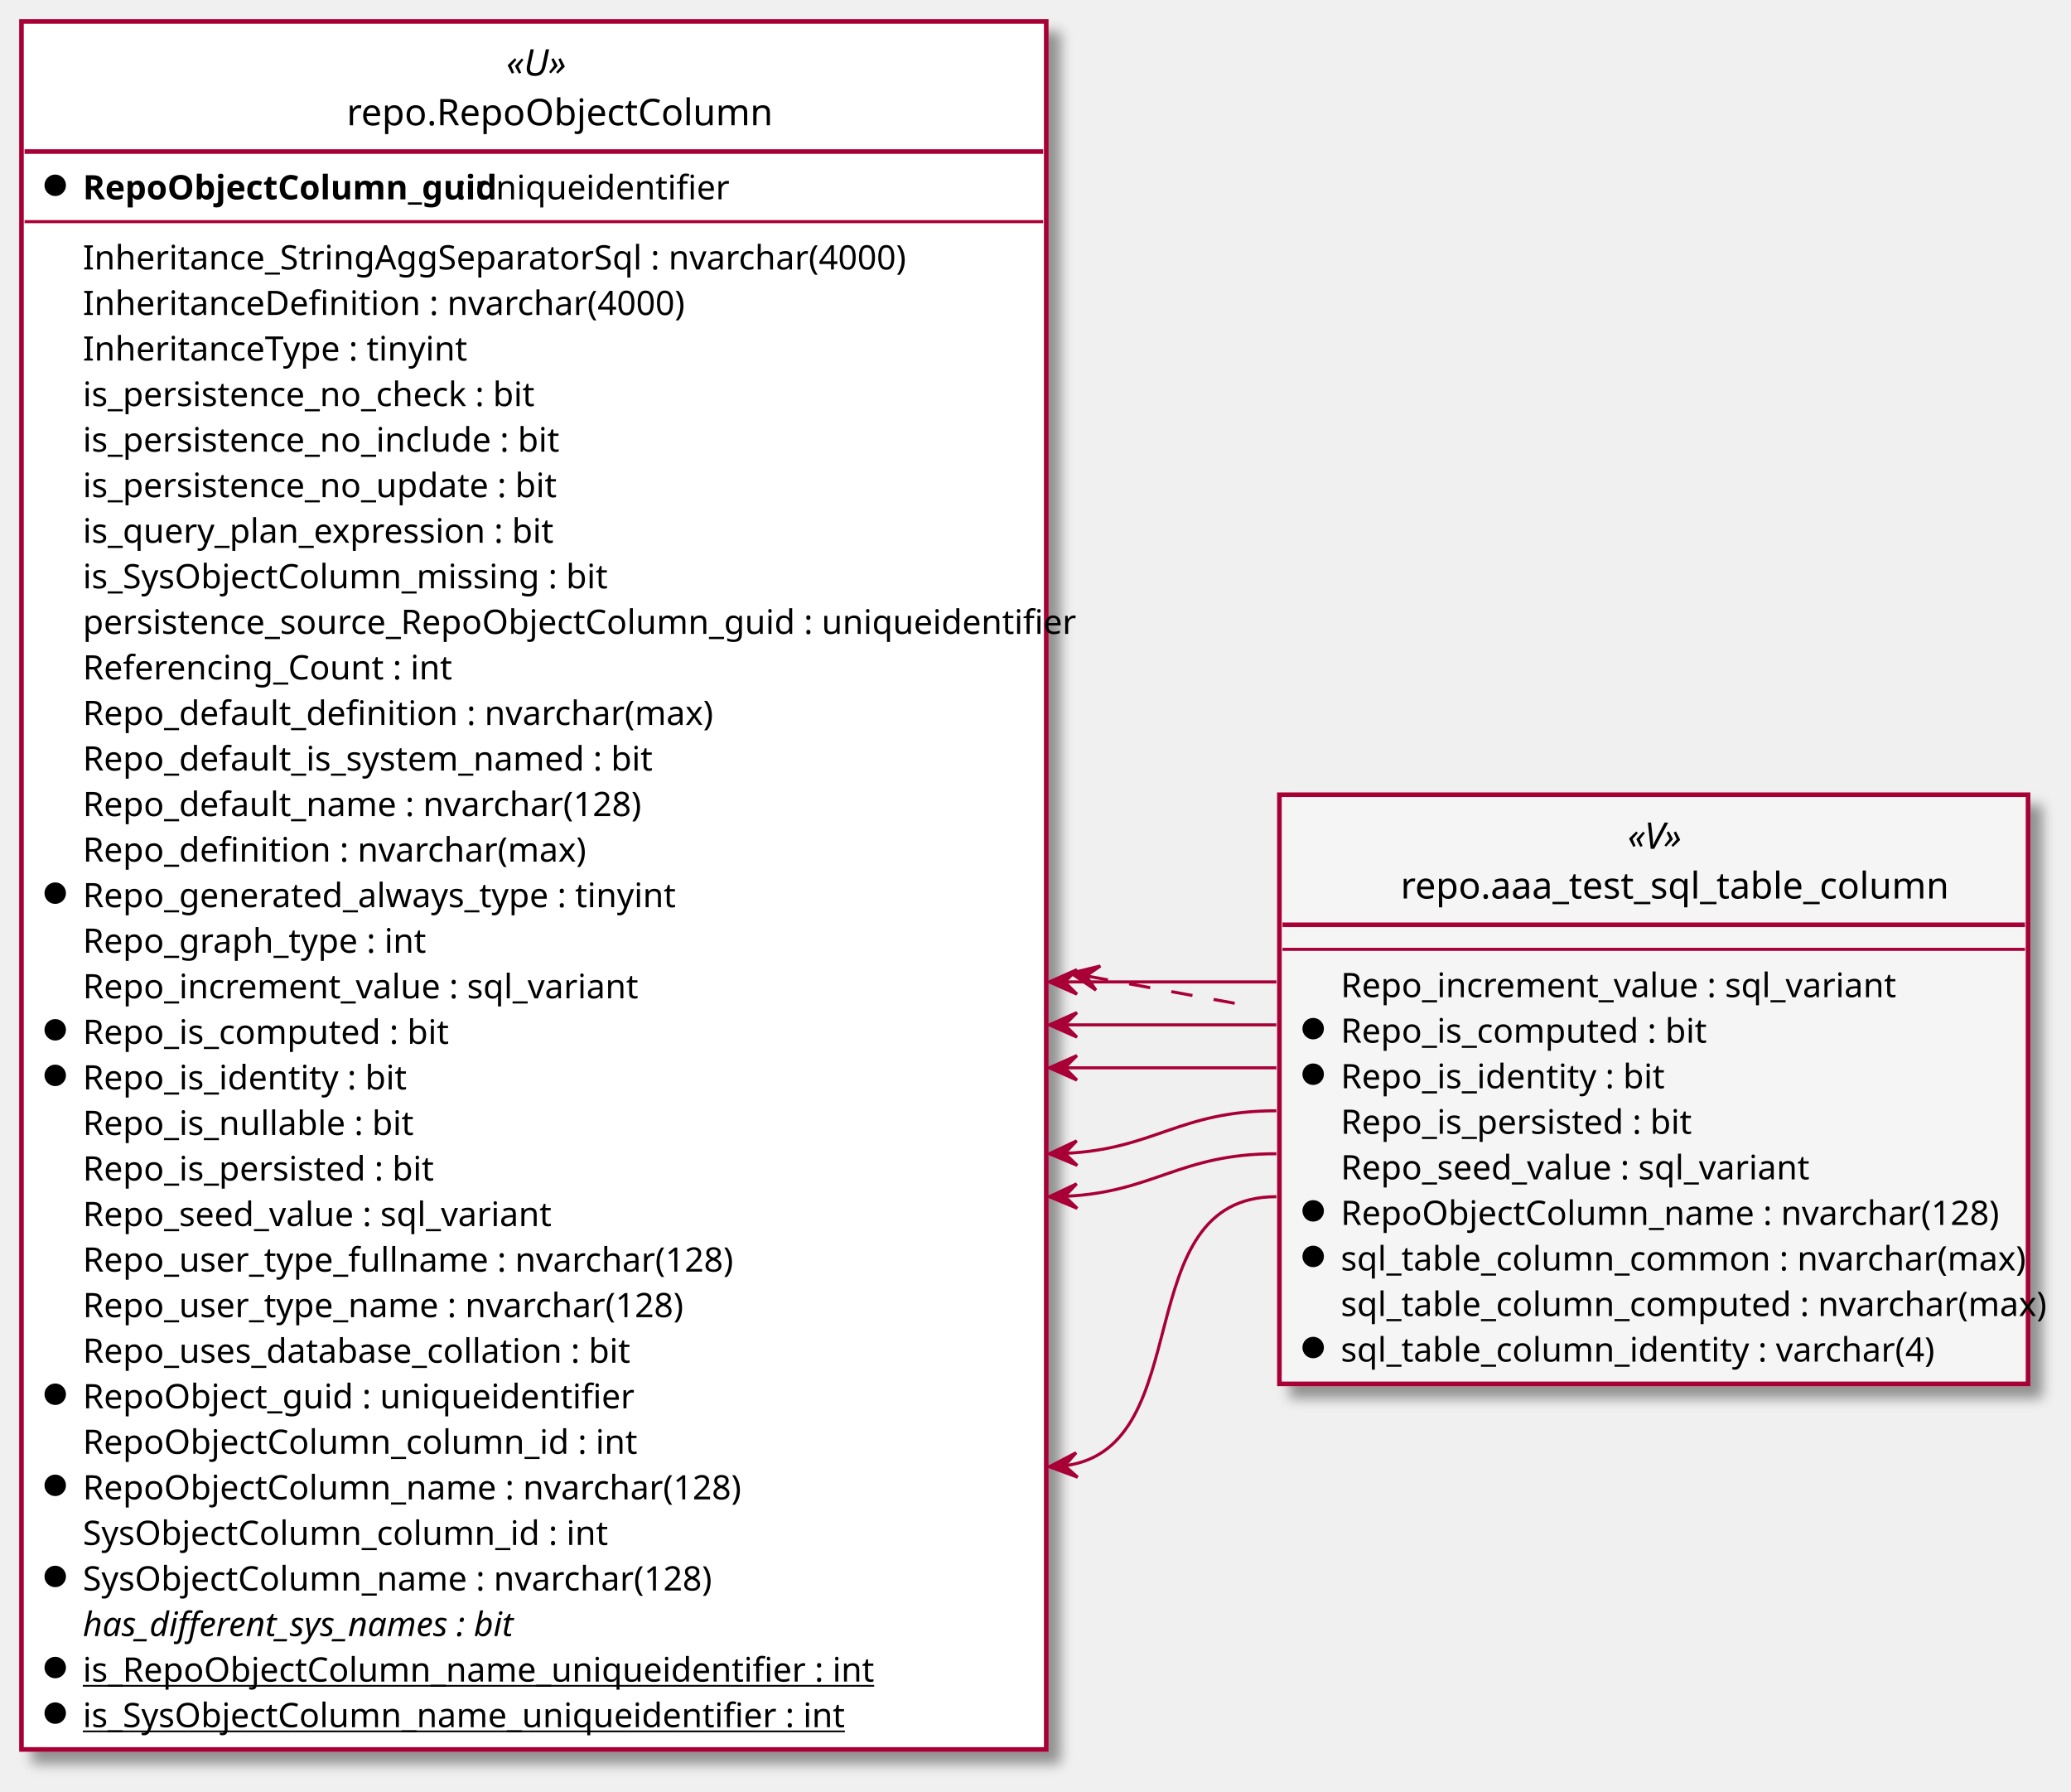
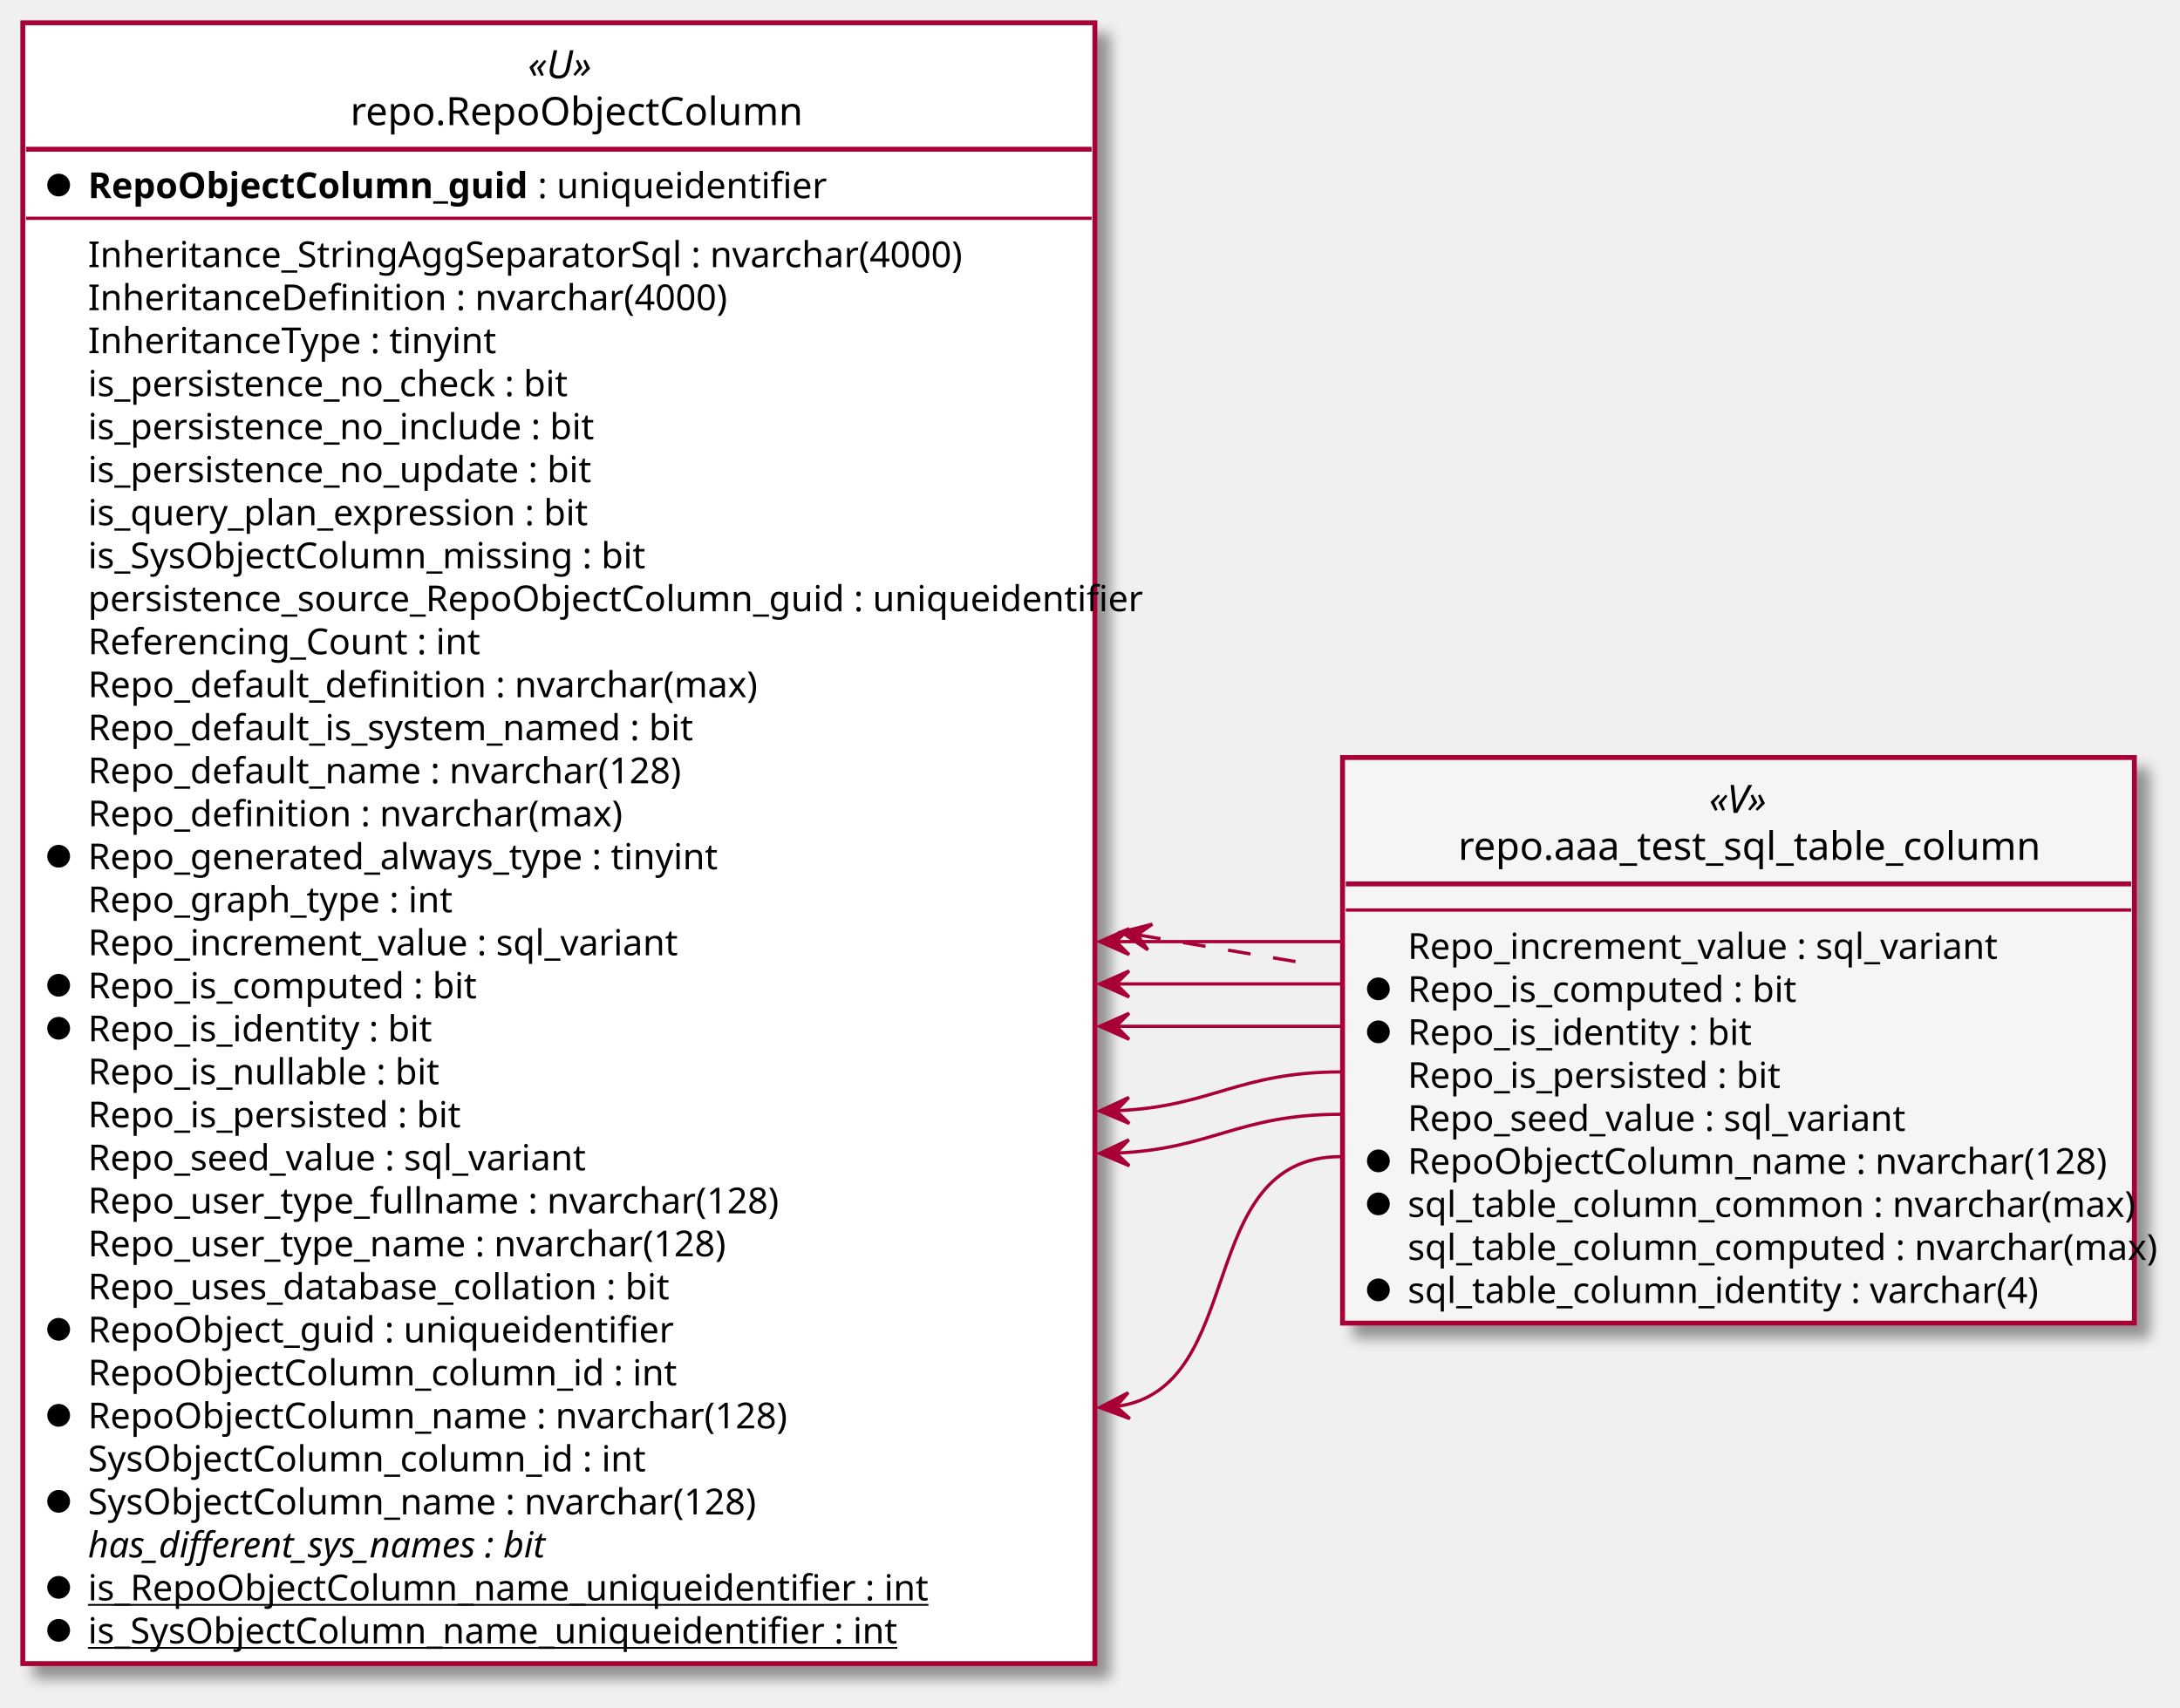
- <svg xmlns="http://www.w3.org/2000/svg" contentScriptType="application/ecmascript" contentStyleType="text/css" height="584px" preserveAspectRatio="none" style="width:675px;height:584px;" version="1.1" viewBox="0 0 675 584" width="675px" zoomAndPan="magnify">
+ <svg xmlns="http://www.w3.org/2000/svg" contentScriptType="application/ecmascript" contentStyleType="text/css" height="524px" preserveAspectRatio="none" style="width:669px;height:524px;" version="1.1" viewBox="0 0 669 524" width="669px" zoomAndPan="magnify">
  <defs>
    <filter height="300%" id="f1hx9k5e1xovr" width="300%" x="-1" y="-1">
      <feGaussianBlur result="blurOut" stdDeviation="2.0" />
      <feColorMatrix in="blurOut" result="blurOut2" type="matrix" values="0 0 0 0 0 0 0 0 0 0 0 0 0 0 0 0 0 0 .4 0" />
      <feOffset dx="4.0" dy="4.0" in="blurOut2" result="blurOut3" />
      <feBlend in="SourceGraphic" in2="blurOut3" mode="normal" />
    </filter>
  </defs>
  <g>
-     <rect codeLine="26" fill="#F5F5F5" filter="url(#f1hx9k5e1xovr)" height="192.002" id="repo.aaa_test_sql_table_column" style="stroke:#A80036;stroke-width:1.5;" width="244" x="417" y="259" />
-     <text fill="#000000" font-family="sans-serif" font-size="12" font-style="italic" lengthAdjust="spacing" textLength="17" x="530.5" y="276.633">«V»</text>
-     <text fill="#000000" font-family="sans-serif" font-size="12" lengthAdjust="spacing" textLength="165" x="456.5" y="292.828">repo.aaa_test_sql_table_column</text>
-     <line style="stroke:#A80036;stroke-width:1.5;" x1="418" x2="660" y1="301.391" y2="301.391" />
-     <line style="stroke:#A80036;stroke-width:1.0;" x1="418" x2="660" y1="309.391" y2="309.391" />
-     <text fill="#000000" font-family="sans-serif" font-size="11" lengthAdjust="spacing" textLength="176" x="437" y="324.971">Repo_increment_value : sql_variant</text>
-     <ellipse cx="428" cy="335.236" fill="#000000" rx="3" ry="3" style="stroke:#000000;stroke-width:1.0;" />
-     <text fill="#000000" font-family="sans-serif" font-size="11" lengthAdjust="spacing" textLength="116" x="437" y="339.816">Repo_is_computed : bit</text>
-     <ellipse cx="428" cy="350.082" fill="#000000" rx="3" ry="3" style="stroke:#000000;stroke-width:1.0;" />
-     <text fill="#000000" font-family="sans-serif" font-size="11" lengthAdjust="spacing" textLength="105" x="437" y="354.662">Repo_is_identity : bit</text>
-     <text fill="#000000" font-family="sans-serif" font-size="11" lengthAdjust="spacing" textLength="115" x="437" y="369.508">Repo_is_persisted : bit</text>
-     <text fill="#000000" font-family="sans-serif" font-size="11" lengthAdjust="spacing" textLength="151" x="437" y="384.353">Repo_seed_value : sql_variant</text>
-     <ellipse cx="428" cy="394.619" fill="#000000" rx="3" ry="3" style="stroke:#000000;stroke-width:1.0;" />
-     <text fill="#000000" font-family="sans-serif" font-size="11" lengthAdjust="spacing" textLength="203" x="437" y="399.199">RepoObjectColumn_name : nvarchar(128)</text>
-     <ellipse cx="428" cy="409.465" fill="#000000" rx="3" ry="3" style="stroke:#000000;stroke-width:1.0;" />
-     <text fill="#000000" font-family="sans-serif" font-size="11" lengthAdjust="spacing" textLength="211" x="437" y="414.045">sql_table_column_common : nvarchar(max)</text>
-     <text fill="#000000" font-family="sans-serif" font-size="11" lengthAdjust="spacing" textLength="218" x="437" y="428.891">sql_table_column_computed : nvarchar(max)</text>
-     <ellipse cx="428" cy="439.156" fill="#000000" rx="3" ry="3" style="stroke:#000000;stroke-width:1.0;" />
-     <text fill="#000000" font-family="sans-serif" font-size="11" lengthAdjust="spacing" textLength="188" x="437" y="443.736">sql_table_column_identity : varchar(4)</text>
-     <rect codeLine="39" fill="#FFFFFF" filter="url(#f1hx9k5e1xovr)" height="563.144" id="repo.RepoObjectColumn" style="stroke:#A80036;stroke-width:1.5;" width="334" x="7" y="7" />
-     <text fill="#000000" font-family="sans-serif" font-size="12" font-style="italic" lengthAdjust="spacing" textLength="18" x="165" y="24.633">«U»</text>
-     <text fill="#000000" font-family="sans-serif" font-size="12" lengthAdjust="spacing" textLength="122" x="113" y="40.828">repo.RepoObjectColumn</text>
-     <line style="stroke:#A80036;stroke-width:1.5;" x1="8" x2="340" y1="49.391" y2="49.391" />
-     <ellipse cx="18" cy="60.391" fill="#000000" rx="3" ry="3" style="stroke:#000000;stroke-width:1.0;" />
-     <text fill="#000000" font-family="sans-serif" font-size="11" font-weight="bold" lengthAdjust="spacing" textLength="119" x="27" y="64.971">RepoObjectColumn_guid</text>
-     <text fill="#000000" font-family="sans-serif" font-size="11" lengthAdjust="spacing" textLength="83" x="149" y="64.971">: uniqueidentifier</text>
-     <line style="stroke:#A80036;stroke-width:1.0;" x1="8" x2="340" y1="72.236" y2="72.236" />
-     <text fill="#000000" font-family="sans-serif" font-size="11" lengthAdjust="spacing" textLength="259" x="27" y="87.816">Inheritance_StringAggSeparatorSql : nvarchar(4000)</text>
-     <text fill="#000000" font-family="sans-serif" font-size="11" lengthAdjust="spacing" textLength="187" x="27" y="102.662">InheritanceDefinition : nvarchar(4000)</text>
-     <text fill="#000000" font-family="sans-serif" font-size="11" lengthAdjust="spacing" textLength="118" x="27" y="117.508">InheritanceType : tinyint</text>
-     <text fill="#000000" font-family="sans-serif" font-size="11" lengthAdjust="spacing" textLength="147" x="27" y="132.353">is_persistence_no_check : bit</text>
-     <text fill="#000000" font-family="sans-serif" font-size="11" lengthAdjust="spacing" textLength="154" x="27" y="147.199">is_persistence_no_include : bit</text>
-     <text fill="#000000" font-family="sans-serif" font-size="11" lengthAdjust="spacing" textLength="153" x="27" y="162.045">is_persistence_no_update : bit</text>
-     <text fill="#000000" font-family="sans-serif" font-size="11" lengthAdjust="spacing" textLength="151" x="27" y="176.891">is_query_plan_expression : bit</text>
-     <text fill="#000000" font-family="sans-serif" font-size="11" lengthAdjust="spacing" textLength="167" x="27" y="191.736">is_SysObjectColumn_missing : bit</text>
-     <text fill="#000000" font-family="sans-serif" font-size="11" lengthAdjust="spacing" textLength="308" x="27" y="206.582">persistence_source_RepoObjectColumn_guid : uniqueidentifier</text>
-     <text fill="#000000" font-family="sans-serif" font-size="11" lengthAdjust="spacing" textLength="115" x="27" y="221.428">Referencing_Count : int</text>
-     <text fill="#000000" font-family="sans-serif" font-size="11" lengthAdjust="spacing" textLength="194" x="27" y="236.273">Repo_default_definition : nvarchar(max)</text>
-     <text fill="#000000" font-family="sans-serif" font-size="11" lengthAdjust="spacing" textLength="183" x="27" y="251.119">Repo_default_is_system_named : bit</text>
-     <text fill="#000000" font-family="sans-serif" font-size="11" lengthAdjust="spacing" textLength="176" x="27" y="265.965">Repo_default_name : nvarchar(128)</text>
-     <text fill="#000000" font-family="sans-serif" font-size="11" lengthAdjust="spacing" textLength="154" x="27" y="280.81">Repo_definition : nvarchar(max)</text>
-     <ellipse cx="18" cy="291.076" fill="#000000" rx="3" ry="3" style="stroke:#000000;stroke-width:1.0;" />
-     <text fill="#000000" font-family="sans-serif" font-size="11" lengthAdjust="spacing" textLength="187" x="27" y="295.656">Repo_generated_always_type : tinyint</text>
-     <text fill="#000000" font-family="sans-serif" font-size="11" lengthAdjust="spacing" textLength="108" x="27" y="310.502">Repo_graph_type : int</text>
-     <text fill="#000000" font-family="sans-serif" font-size="11" lengthAdjust="spacing" textLength="176" x="27" y="325.348">Repo_increment_value : sql_variant</text>
-     <ellipse cx="18" cy="335.613" fill="#000000" rx="3" ry="3" style="stroke:#000000;stroke-width:1.0;" />
-     <text fill="#000000" font-family="sans-serif" font-size="11" lengthAdjust="spacing" textLength="116" x="27" y="340.193">Repo_is_computed : bit</text>
-     <ellipse cx="18" cy="350.459" fill="#000000" rx="3" ry="3" style="stroke:#000000;stroke-width:1.0;" />
-     <text fill="#000000" font-family="sans-serif" font-size="11" lengthAdjust="spacing" textLength="105" x="27" y="355.039">Repo_is_identity : bit</text>
-     <text fill="#000000" font-family="sans-serif" font-size="11" lengthAdjust="spacing" textLength="107" x="27" y="369.885">Repo_is_nullable : bit</text>
-     <text fill="#000000" font-family="sans-serif" font-size="11" lengthAdjust="spacing" textLength="115" x="27" y="384.731">Repo_is_persisted : bit</text>
-     <text fill="#000000" font-family="sans-serif" font-size="11" lengthAdjust="spacing" textLength="151" x="27" y="399.576">Repo_seed_value : sql_variant</text>
-     <text fill="#000000" font-family="sans-serif" font-size="11" lengthAdjust="spacing" textLength="206" x="27" y="414.422">Repo_user_type_fullname : nvarchar(128)</text>
-     <text fill="#000000" font-family="sans-serif" font-size="11" lengthAdjust="spacing" textLength="191" x="27" y="429.268">Repo_user_type_name : nvarchar(128)</text>
-     <text fill="#000000" font-family="sans-serif" font-size="11" lengthAdjust="spacing" textLength="177" x="27" y="444.113">Repo_uses_database_collation : bit</text>
-     <ellipse cx="18" cy="454.379" fill="#000000" rx="3" ry="3" style="stroke:#000000;stroke-width:1.0;" />
-     <text fill="#000000" font-family="sans-serif" font-size="11" lengthAdjust="spacing" textLength="168" x="27" y="458.959">RepoObject_guid : uniqueidentifier</text>
-     <text fill="#000000" font-family="sans-serif" font-size="11" lengthAdjust="spacing" textLength="170" x="27" y="473.805">RepoObjectColumn_column_id : int</text>
-     <ellipse cx="18" cy="484.07" fill="#000000" rx="3" ry="3" style="stroke:#000000;stroke-width:1.0;" />
-     <text fill="#000000" font-family="sans-serif" font-size="11" lengthAdjust="spacing" textLength="203" x="27" y="488.65">RepoObjectColumn_name : nvarchar(128)</text>
-     <text fill="#000000" font-family="sans-serif" font-size="11" lengthAdjust="spacing" textLength="163" x="27" y="503.496">SysObjectColumn_column_id : int</text>
-     <ellipse cx="18" cy="513.762" fill="#000000" rx="3" ry="3" style="stroke:#000000;stroke-width:1.0;" />
-     <text fill="#000000" font-family="sans-serif" font-size="11" lengthAdjust="spacing" textLength="196" x="27" y="518.342">SysObjectColumn_name : nvarchar(128)</text>
-     <text fill="#000000" font-family="sans-serif" font-size="11" font-style="italic" lengthAdjust="spacing" textLength="149" x="27" y="533.188">has_different_sys_names : bit</text>
-     <ellipse cx="18" cy="543.453" fill="#000000" rx="3" ry="3" style="stroke:#000000;stroke-width:1.0;" />
-     <text fill="#000000" font-family="sans-serif" font-size="11" lengthAdjust="spacing" text-decoration="underline" textLength="245" x="27" y="548.033">is_RepoObjectColumn_name_uniqueidentifier : int</text>
-     <ellipse cx="18" cy="558.299" fill="#000000" rx="3" ry="3" style="stroke:#000000;stroke-width:1.0;" />
-     <text fill="#000000" font-family="sans-serif" font-size="11" lengthAdjust="spacing" text-decoration="underline" textLength="238" x="27" y="562.879">is_SysObjectColumn_name_uniqueidentifier : int</text>
-     <path codeLine="77" d="M354.24,318.08 C372.63,321.48 391.06,324.88 408.75,328.14 " fill="none" id="repo.RepoObjectColumn-backto-repo.aaa_test_sql_table_column" style="stroke:#A80036;stroke-width:1.0;stroke-dasharray:7.0,7.0;" />
-     <polygon fill="#A80036" points="349.06,317.13,357.192,322.686,353.978,318.031,358.633,314.817,349.06,317.13" style="stroke:#A80036;stroke-width:1.0;" />
-     <path codeLine="78" d="M347.18,320 C375.86,320 384.91,320 416,320 " fill="none" id="repo.RepoObjectColumn-backto-repo.aaa_test_sql_table_column-1" style="stroke:#A80036;stroke-width:1.0;" />
-     <polygon fill="#A80036" points="342,320,351,324,347,320,351,316,342,320" style="stroke:#A80036;stroke-width:1.0;" />
-     <path codeLine="79" d="M347.18,334 C375.86,334 384.91,334 416,334 " fill="none" id="repo.RepoObjectColumn-backto-repo.aaa_test_sql_table_column-2" style="stroke:#A80036;stroke-width:1.0;" />
-     <polygon fill="#A80036" points="342,334,351,338,347,334,351,330,342,334" style="stroke:#A80036;stroke-width:1.0;" />
-     <path codeLine="80" d="M347.18,348 C375.86,348 384.91,348 416,348 " fill="none" id="repo.RepoObjectColumn-backto-repo.aaa_test_sql_table_column-3" style="stroke:#A80036;stroke-width:1.0;" />
-     <polygon fill="#A80036" points="342,348,351,352,347,348,351,344,342,348" style="stroke:#A80036;stroke-width:1.0;" />
-     <path codeLine="81" d="M347.26,375.88 C376.32,374.51 384.36,362 416,362 " fill="none" id="repo.RepoObjectColumn-backto-repo.aaa_test_sql_table_column-4" style="stroke:#A80036;stroke-width:1.0;" />
-     <polygon fill="#A80036" points="342,376,351.089,379.793,346.999,375.885,350.906,371.795,342,376" style="stroke:#A80036;stroke-width:1.0;" />
-     <path codeLine="82" d="M347.26,389.88 C376.32,388.51 384.36,376 416,376 " fill="none" id="repo.RepoObjectColumn-backto-repo.aaa_test_sql_table_column-5" style="stroke:#A80036;stroke-width:1.0;" />
-     <polygon fill="#A80036" points="342,390,351.089,393.793,346.999,389.885,350.906,385.795,342,390" style="stroke:#A80036;stroke-width:1.0;" />
-     <path codeLine="83" d="M347.1,477.68 C391.22,471.92 366.7,390 416,390 " fill="none" id="repo.RepoObjectColumn-backto-repo.aaa_test_sql_table_column-6" style="stroke:#A80036;stroke-width:1.0;" />
-     <polygon fill="#A80036" points="342,478,351.234,481.426,346.99,477.685,350.731,473.442,342,478" style="stroke:#A80036;stroke-width:1.0;" />
+     <rect codeLine="26" fill="#F5F5F5" filter="url(#f1hx9k5e1xovr)" height="173.599" id="repo.aaa_test_sql_table_column" style="stroke:#A80036;stroke-width:1.5;" width="243" x="412" y="232.5" />
+     <text fill="#000000" font-family="sans-serif" font-size="12" font-style="italic" lengthAdjust="spacing" textLength="18" x="524.5" y="249.5">«V»</text>
+     <text fill="#000000" font-family="sans-serif" font-size="12" lengthAdjust="spacing" textLength="172" x="447.5" y="263.9">repo.aaa_test_sql_table_column</text>
+     <line style="stroke:#A80036;stroke-width:1.5;" x1="413" x2="654" y1="271.3" y2="271.3" />
+     <line style="stroke:#A80036;stroke-width:1.0;" x1="413" x2="654" y1="279.3" y2="279.3" />
+     <text fill="#000000" font-family="sans-serif" font-size="11" lengthAdjust="spacing" textLength="171" x="432" y="294.3">Repo_increment_value : sql_variant</text>
+     <ellipse cx="423" cy="303.5" fill="#000000" rx="3" ry="3" style="stroke:#000000;stroke-width:1.0;" />
+     <text fill="#000000" font-family="sans-serif" font-size="11" lengthAdjust="spacing" textLength="113" x="432" y="307.5">Repo_is_computed : bit</text>
+     <ellipse cx="423" cy="316.7" fill="#000000" rx="3" ry="3" style="stroke:#000000;stroke-width:1.0;" />
+     <text fill="#000000" font-family="sans-serif" font-size="11" lengthAdjust="spacing" textLength="98" x="432" y="320.7">Repo_is_identity : bit</text>
+     <text fill="#000000" font-family="sans-serif" font-size="11" lengthAdjust="spacing" textLength="108" x="432" y="333.9">Repo_is_persisted : bit</text>
+     <text fill="#000000" font-family="sans-serif" font-size="11" lengthAdjust="spacing" textLength="146" x="432" y="347.1">Repo_seed_value : sql_variant</text>
+     <ellipse cx="423" cy="356.3" fill="#000000" rx="3" ry="3" style="stroke:#000000;stroke-width:1.0;" />
+     <text fill="#000000" font-family="sans-serif" font-size="11" lengthAdjust="spacing" textLength="207" x="432" y="360.3">RepoObjectColumn_name : nvarchar(128)</text>
+     <ellipse cx="423" cy="369.5" fill="#000000" rx="3" ry="3" style="stroke:#000000;stroke-width:1.0;" />
+     <text fill="#000000" font-family="sans-serif" font-size="11" lengthAdjust="spacing" textLength="211" x="432" y="373.5">sql_table_column_common : nvarchar(max)</text>
+     <text fill="#000000" font-family="sans-serif" font-size="11" lengthAdjust="spacing" textLength="217" x="432" y="386.699">sql_table_column_computed : nvarchar(max)</text>
+     <ellipse cx="423" cy="395.899" fill="#000000" rx="3" ry="3" style="stroke:#000000;stroke-width:1.0;" />
+     <text fill="#000000" font-family="sans-serif" font-size="11" lengthAdjust="spacing" textLength="182" x="432" y="399.899">sql_table_column_identity : varchar(4)</text>
+     <rect codeLine="39" fill="#FFFFFF" filter="url(#f1hx9k5e1xovr)" height="503.597" id="repo.RepoObjectColumn" style="stroke:#A80036;stroke-width:1.5;" width="329" x="7" y="7" />
+     <text fill="#000000" font-family="sans-serif" font-size="12" font-style="italic" lengthAdjust="spacing" textLength="19" x="162" y="24">«U»</text>
+     <text fill="#000000" font-family="sans-serif" font-size="12" lengthAdjust="spacing" textLength="128" x="107.5" y="38.4">repo.RepoObjectColumn</text>
+     <line style="stroke:#A80036;stroke-width:1.5;" x1="8" x2="335" y1="45.8" y2="45.8" />
+     <ellipse cx="18" cy="56.8" fill="#000000" rx="3" ry="3" style="stroke:#000000;stroke-width:1.0;" />
+     <text fill="#000000" font-family="sans-serif" font-size="11" font-weight="bold" lengthAdjust="spacing" textLength="135" x="27" y="60.8">RepoObjectColumn_guid</text>
+     <text fill="#000000" font-family="sans-serif" font-size="11" lengthAdjust="spacing" textLength="78" x="165" y="60.8">: uniqueidentifier</text>
+     <line style="stroke:#A80036;stroke-width:1.0;" x1="8" x2="335" y1="67" y2="67" />
+     <text fill="#000000" font-family="sans-serif" font-size="11" lengthAdjust="spacing" textLength="254" x="27" y="82">Inheritance_StringAggSeparatorSql : nvarchar(4000)</text>
+     <text fill="#000000" font-family="sans-serif" font-size="11" lengthAdjust="spacing" textLength="182" x="27" y="95.2">InheritanceDefinition : nvarchar(4000)</text>
+     <text fill="#000000" font-family="sans-serif" font-size="11" lengthAdjust="spacing" textLength="114" x="27" y="108.4">InheritanceType : tinyint</text>
+     <text fill="#000000" font-family="sans-serif" font-size="11" lengthAdjust="spacing" textLength="142" x="27" y="121.6">is_persistence_no_check : bit</text>
+     <text fill="#000000" font-family="sans-serif" font-size="11" lengthAdjust="spacing" textLength="146" x="27" y="134.8">is_persistence_no_include : bit</text>
+     <text fill="#000000" font-family="sans-serif" font-size="11" lengthAdjust="spacing" textLength="145" x="27" y="148">is_persistence_no_update : bit</text>
+     <text fill="#000000" font-family="sans-serif" font-size="11" lengthAdjust="spacing" textLength="143" x="27" y="161.199">is_query_plan_expression : bit</text>
+     <text fill="#000000" font-family="sans-serif" font-size="11" lengthAdjust="spacing" textLength="161" x="27" y="174.399">is_SysObjectColumn_missing : bit</text>
+     <text fill="#000000" font-family="sans-serif" font-size="11" lengthAdjust="spacing" textLength="303" x="27" y="187.599">persistence_source_RepoObjectColumn_guid : uniqueidentifier</text>
+     <text fill="#000000" font-family="sans-serif" font-size="11" lengthAdjust="spacing" textLength="114" x="27" y="200.799">Referencing_Count : int</text>
+     <text fill="#000000" font-family="sans-serif" font-size="11" lengthAdjust="spacing" textLength="192" x="27" y="213.999">Repo_default_definition : nvarchar(max)</text>
+     <text fill="#000000" font-family="sans-serif" font-size="11" lengthAdjust="spacing" textLength="175" x="27" y="227.199">Repo_default_is_system_named : bit</text>
+     <text fill="#000000" font-family="sans-serif" font-size="11" lengthAdjust="spacing" textLength="175" x="27" y="240.399">Repo_default_name : nvarchar(128)</text>
+     <text fill="#000000" font-family="sans-serif" font-size="11" lengthAdjust="spacing" textLength="154" x="27" y="253.599">Repo_definition : nvarchar(max)</text>
+     <ellipse cx="18" cy="262.799" fill="#000000" rx="3" ry="3" style="stroke:#000000;stroke-width:1.0;" />
+     <text fill="#000000" font-family="sans-serif" font-size="11" lengthAdjust="spacing" textLength="181" x="27" y="266.799">Repo_generated_always_type : tinyint</text>
+     <text fill="#000000" font-family="sans-serif" font-size="11" lengthAdjust="spacing" textLength="106" x="27" y="279.998">Repo_graph_type : int</text>
+     <text fill="#000000" font-family="sans-serif" font-size="11" lengthAdjust="spacing" textLength="171" x="27" y="293.198">Repo_increment_value : sql_variant</text>
+     <ellipse cx="18" cy="302.398" fill="#000000" rx="3" ry="3" style="stroke:#000000;stroke-width:1.0;" />
+     <text fill="#000000" font-family="sans-serif" font-size="11" lengthAdjust="spacing" textLength="113" x="27" y="306.398">Repo_is_computed : bit</text>
+     <ellipse cx="18" cy="315.598" fill="#000000" rx="3" ry="3" style="stroke:#000000;stroke-width:1.0;" />
+     <text fill="#000000" font-family="sans-serif" font-size="11" lengthAdjust="spacing" textLength="98" x="27" y="319.598">Repo_is_identity : bit</text>
+     <text fill="#000000" font-family="sans-serif" font-size="11" lengthAdjust="spacing" textLength="101" x="27" y="332.798">Repo_is_nullable : bit</text>
+     <text fill="#000000" font-family="sans-serif" font-size="11" lengthAdjust="spacing" textLength="108" x="27" y="345.998">Repo_is_persisted : bit</text>
+     <text fill="#000000" font-family="sans-serif" font-size="11" lengthAdjust="spacing" textLength="146" x="27" y="359.198">Repo_seed_value : sql_variant</text>
+     <text fill="#000000" font-family="sans-serif" font-size="11" lengthAdjust="spacing" textLength="203" x="27" y="372.398">Repo_user_type_fullname : nvarchar(128)</text>
+     <text fill="#000000" font-family="sans-serif" font-size="11" lengthAdjust="spacing" textLength="190" x="27" y="385.598">Repo_user_type_name : nvarchar(128)</text>
+     <text fill="#000000" font-family="sans-serif" font-size="11" lengthAdjust="spacing" textLength="169" x="27" y="398.798">Repo_uses_database_collation : bit</text>
+     <ellipse cx="18" cy="407.998" fill="#000000" rx="3" ry="3" style="stroke:#000000;stroke-width:1.0;" />
+     <text fill="#000000" font-family="sans-serif" font-size="11" lengthAdjust="spacing" textLength="166" x="27" y="411.998">RepoObject_guid : uniqueidentifier</text>
+     <text fill="#000000" font-family="sans-serif" font-size="11" lengthAdjust="spacing" textLength="171" x="27" y="425.197">RepoObjectColumn_column_id : int</text>
+     <ellipse cx="18" cy="434.397" fill="#000000" rx="3" ry="3" style="stroke:#000000;stroke-width:1.0;" />
+     <text fill="#000000" font-family="sans-serif" font-size="11" lengthAdjust="spacing" textLength="207" x="27" y="438.397">RepoObjectColumn_name : nvarchar(128)</text>
+     <text fill="#000000" font-family="sans-serif" font-size="11" lengthAdjust="spacing" textLength="162" x="27" y="451.597">SysObjectColumn_column_id : int</text>
+     <ellipse cx="18" cy="460.797" fill="#000000" rx="3" ry="3" style="stroke:#000000;stroke-width:1.0;" />
+     <text fill="#000000" font-family="sans-serif" font-size="11" lengthAdjust="spacing" textLength="198" x="27" y="464.797">SysObjectColumn_name : nvarchar(128)</text>
+     <text fill="#000000" font-family="sans-serif" font-size="11" font-style="italic" lengthAdjust="spacing" textLength="145" x="27" y="477.997">has_different_sys_names : bit</text>
+     <ellipse cx="18" cy="487.197" fill="#000000" rx="3" ry="3" style="stroke:#000000;stroke-width:1.0;" />
+     <text fill="#000000" font-family="sans-serif" font-size="11" lengthAdjust="spacing" text-decoration="underline" textLength="240" x="27" y="491.197">is_RepoObjectColumn_name_uniqueidentifier : int</text>
+     <ellipse cx="18" cy="500.397" fill="#000000" rx="3" ry="3" style="stroke:#000000;stroke-width:1.0;" />
+     <text fill="#000000" font-family="sans-serif" font-size="11" lengthAdjust="spacing" text-decoration="underline" textLength="231" x="27" y="504.397">is_SysObjectColumn_name_uniqueidentifier : int</text>
+     <path codeLine="77" d="M349.25,286.95 C367.64,290.07 386.07,293.19 403.79,296.19 " fill="none" id="repo.RepoObjectColumn-backto-repo.aaa_test_sql_table_column" style="stroke:#A80036;stroke-width:1.0;stroke-dasharray:7.0,7.0;" />
+     <polygon fill="#A80036" points="344.07,286.07,352.267,291.53,348.998,286.913,353.615,283.644,344.07,286.07" style="stroke:#A80036;stroke-width:1.0;" />
+     <path codeLine="78" d="M342.68,289 C371.36,289 380.41,289 411.5,289 " fill="none" id="repo.RepoObjectColumn-backto-repo.aaa_test_sql_table_column-1" style="stroke:#A80036;stroke-width:1.0;" />
+     <polygon fill="#A80036" points="337.5,289,346.5,293,342.5,289,346.5,285,337.5,289" style="stroke:#A80036;stroke-width:1.0;" />
+     <path codeLine="79" d="M342.68,302 C371.36,302 380.41,302 411.5,302 " fill="none" id="repo.RepoObjectColumn-backto-repo.aaa_test_sql_table_column-2" style="stroke:#A80036;stroke-width:1.0;" />
+     <polygon fill="#A80036" points="337.5,302,346.5,306,342.5,302,346.5,298,337.5,302" style="stroke:#A80036;stroke-width:1.0;" />
+     <path codeLine="80" d="M342.68,315 C371.36,315 380.41,315 411.5,315 " fill="none" id="repo.RepoObjectColumn-backto-repo.aaa_test_sql_table_column-3" style="stroke:#A80036;stroke-width:1.0;" />
+     <polygon fill="#A80036" points="337.5,315,346.5,319,342.5,315,346.5,311,337.5,315" style="stroke:#A80036;stroke-width:1.0;" />
+     <path codeLine="81" d="M342.74,340.9 C371.7,339.72 380,329 411.5,329 " fill="none" id="repo.RepoObjectColumn-backto-repo.aaa_test_sql_table_column-4" style="stroke:#A80036;stroke-width:1.0;" />
+     <polygon fill="#A80036" points="337.5,341,346.578,344.819,342.499,340.9,346.418,336.821,337.5,341" style="stroke:#A80036;stroke-width:1.0;" />
+     <path codeLine="82" d="M342.74,353.9 C371.7,352.72 380,342 411.5,342 " fill="none" id="repo.RepoObjectColumn-backto-repo.aaa_test_sql_table_column-5" style="stroke:#A80036;stroke-width:1.0;" />
+     <polygon fill="#A80036" points="337.5,354,346.578,357.819,342.499,353.9,346.418,349.821,337.5,354" style="stroke:#A80036;stroke-width:1.0;" />
+     <path codeLine="83" d="M342.76,431.66 C383.43,426.1 365.89,355 411.5,355 " fill="none" id="repo.RepoObjectColumn-backto-repo.aaa_test_sql_table_column-6" style="stroke:#A80036;stroke-width:1.0;" />
+     <polygon fill="#A80036" points="337.5,432,346.734,435.426,342.49,431.685,346.231,427.442,337.5,432" style="stroke:#A80036;stroke-width:1.0;" />
  </g>
</svg>
